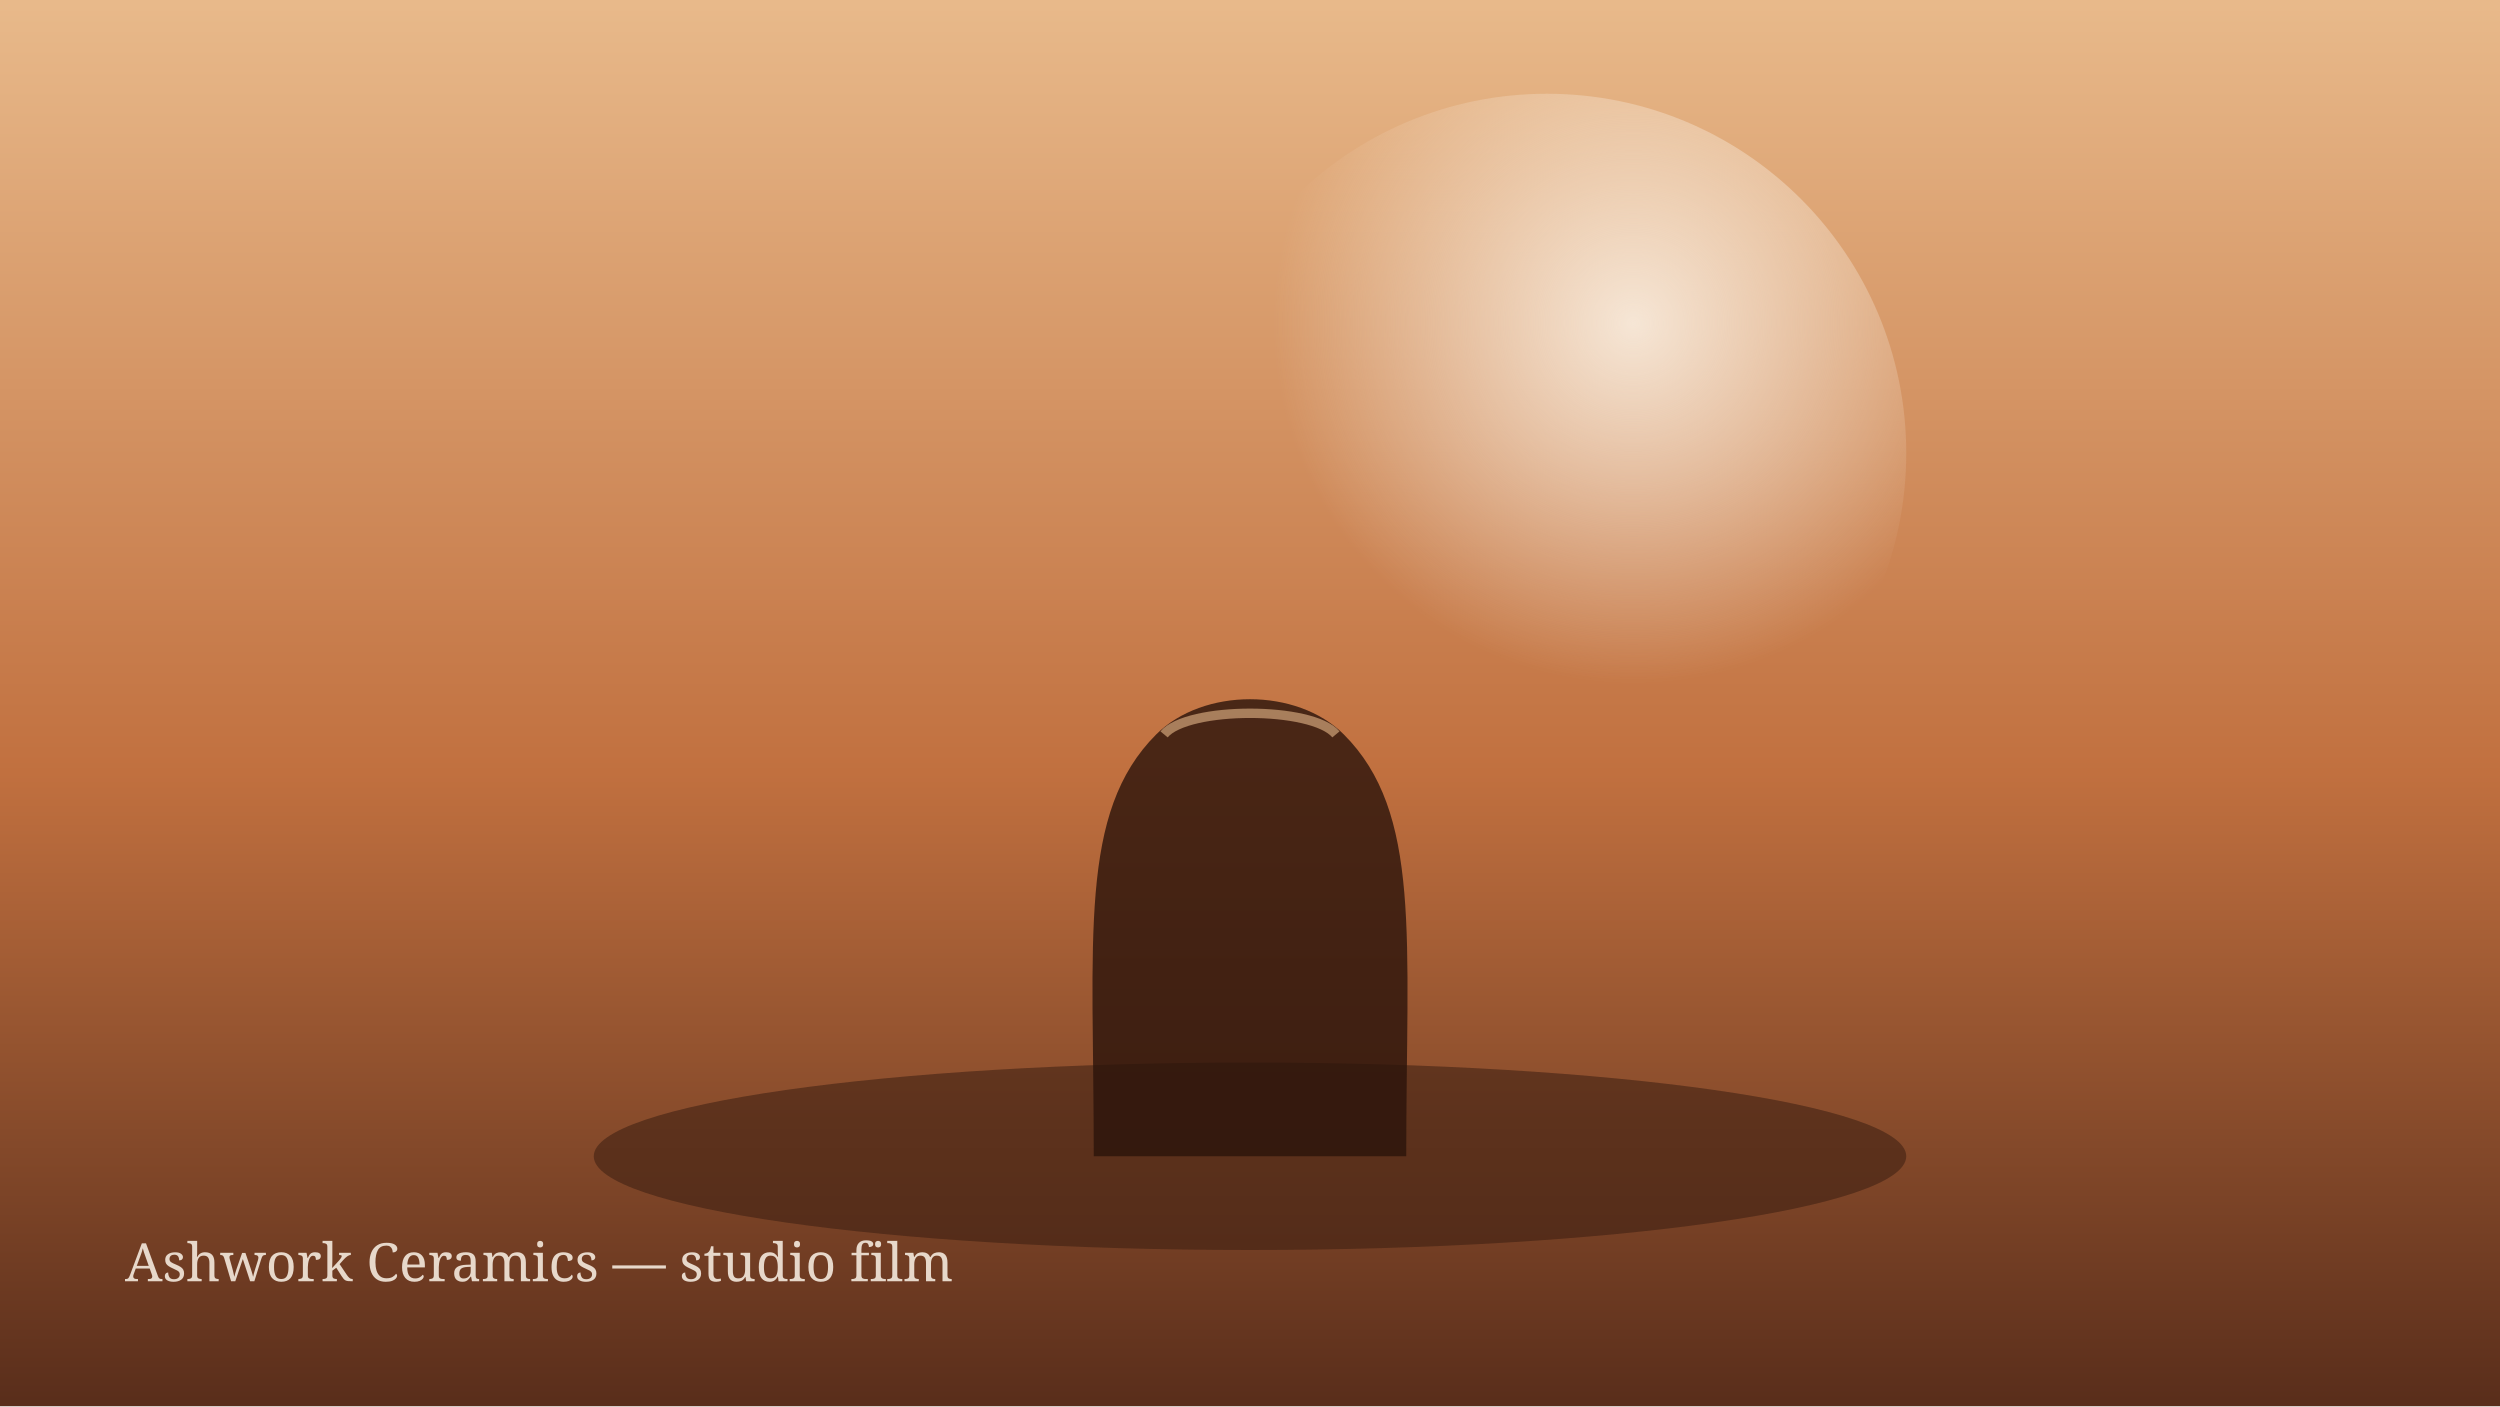
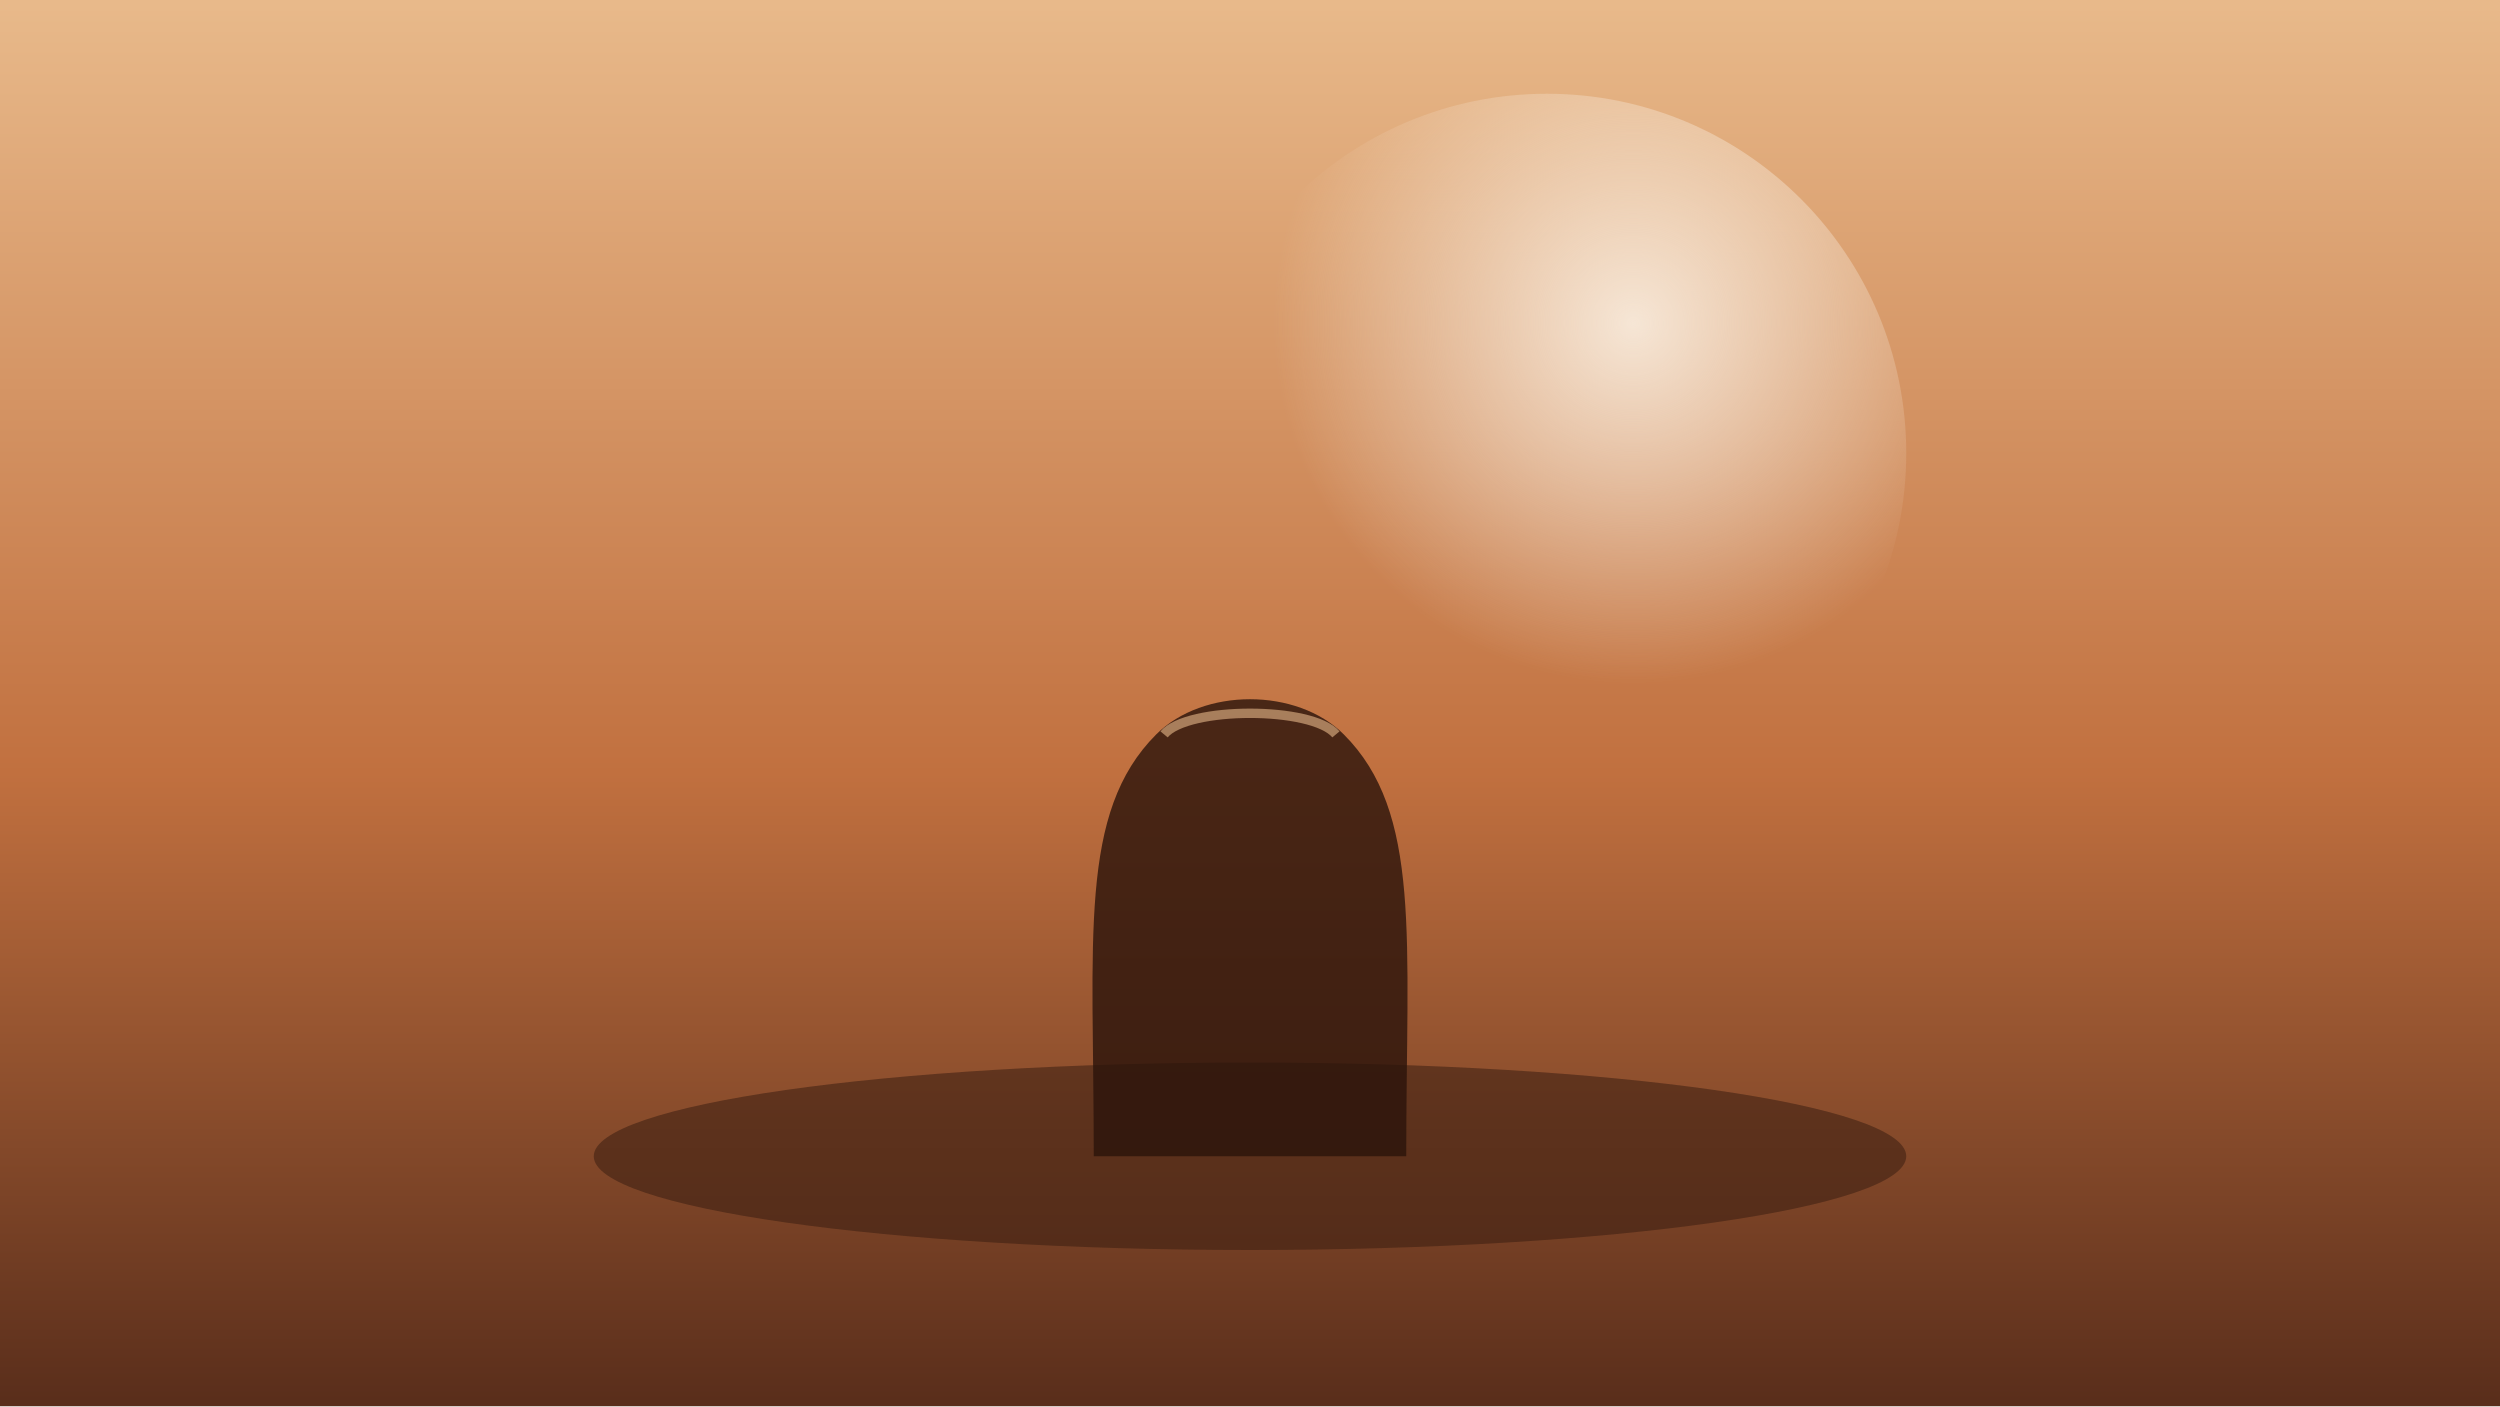
<svg xmlns="http://www.w3.org/2000/svg" viewBox="0 0 1600 900" role="img" aria-label="Sena at the wheel — poster frame">
  <defs>
    <linearGradient id="sun" x1="0" y1="0" x2="0" y2="1">
      <stop offset="0" stop-color="#E8B98A" />
      <stop offset="0.55" stop-color="#C1703F" />
      <stop offset="1" stop-color="#5A2E1B" />
    </linearGradient>
    <radialGradient id="glow" cx="0.62" cy="0.32" r="0.5">
      <stop offset="0" stop-color="#FBF3E8" stop-opacity="0.85" />
      <stop offset="1" stop-color="#FBF3E8" stop-opacity="0" />
    </radialGradient>
  </defs>
  <rect width="1600" height="900" fill="url(#sun)" />
  <circle cx="990" cy="290" r="230" fill="url(#glow)" />
  <ellipse cx="800" cy="740" rx="420" ry="60" fill="#3A1D10" opacity="0.55" />
  <path d="M700 740 C700 600 690 520 740 470 C770 440 830 440 860 470 C910 520 900 600 900 740 Z" fill="#2A130A" opacity="0.8" />
  <path d="M745 470 C760 452 840 452 855 470" stroke="#E8B98A" stroke-width="6" fill="none" opacity="0.6" />
-   <text x="80" y="820" font-family="Georgia, serif" font-size="34" fill="#FBF3E8" opacity="0.85">Ashwork Ceramics — studio film</text>
</svg>
